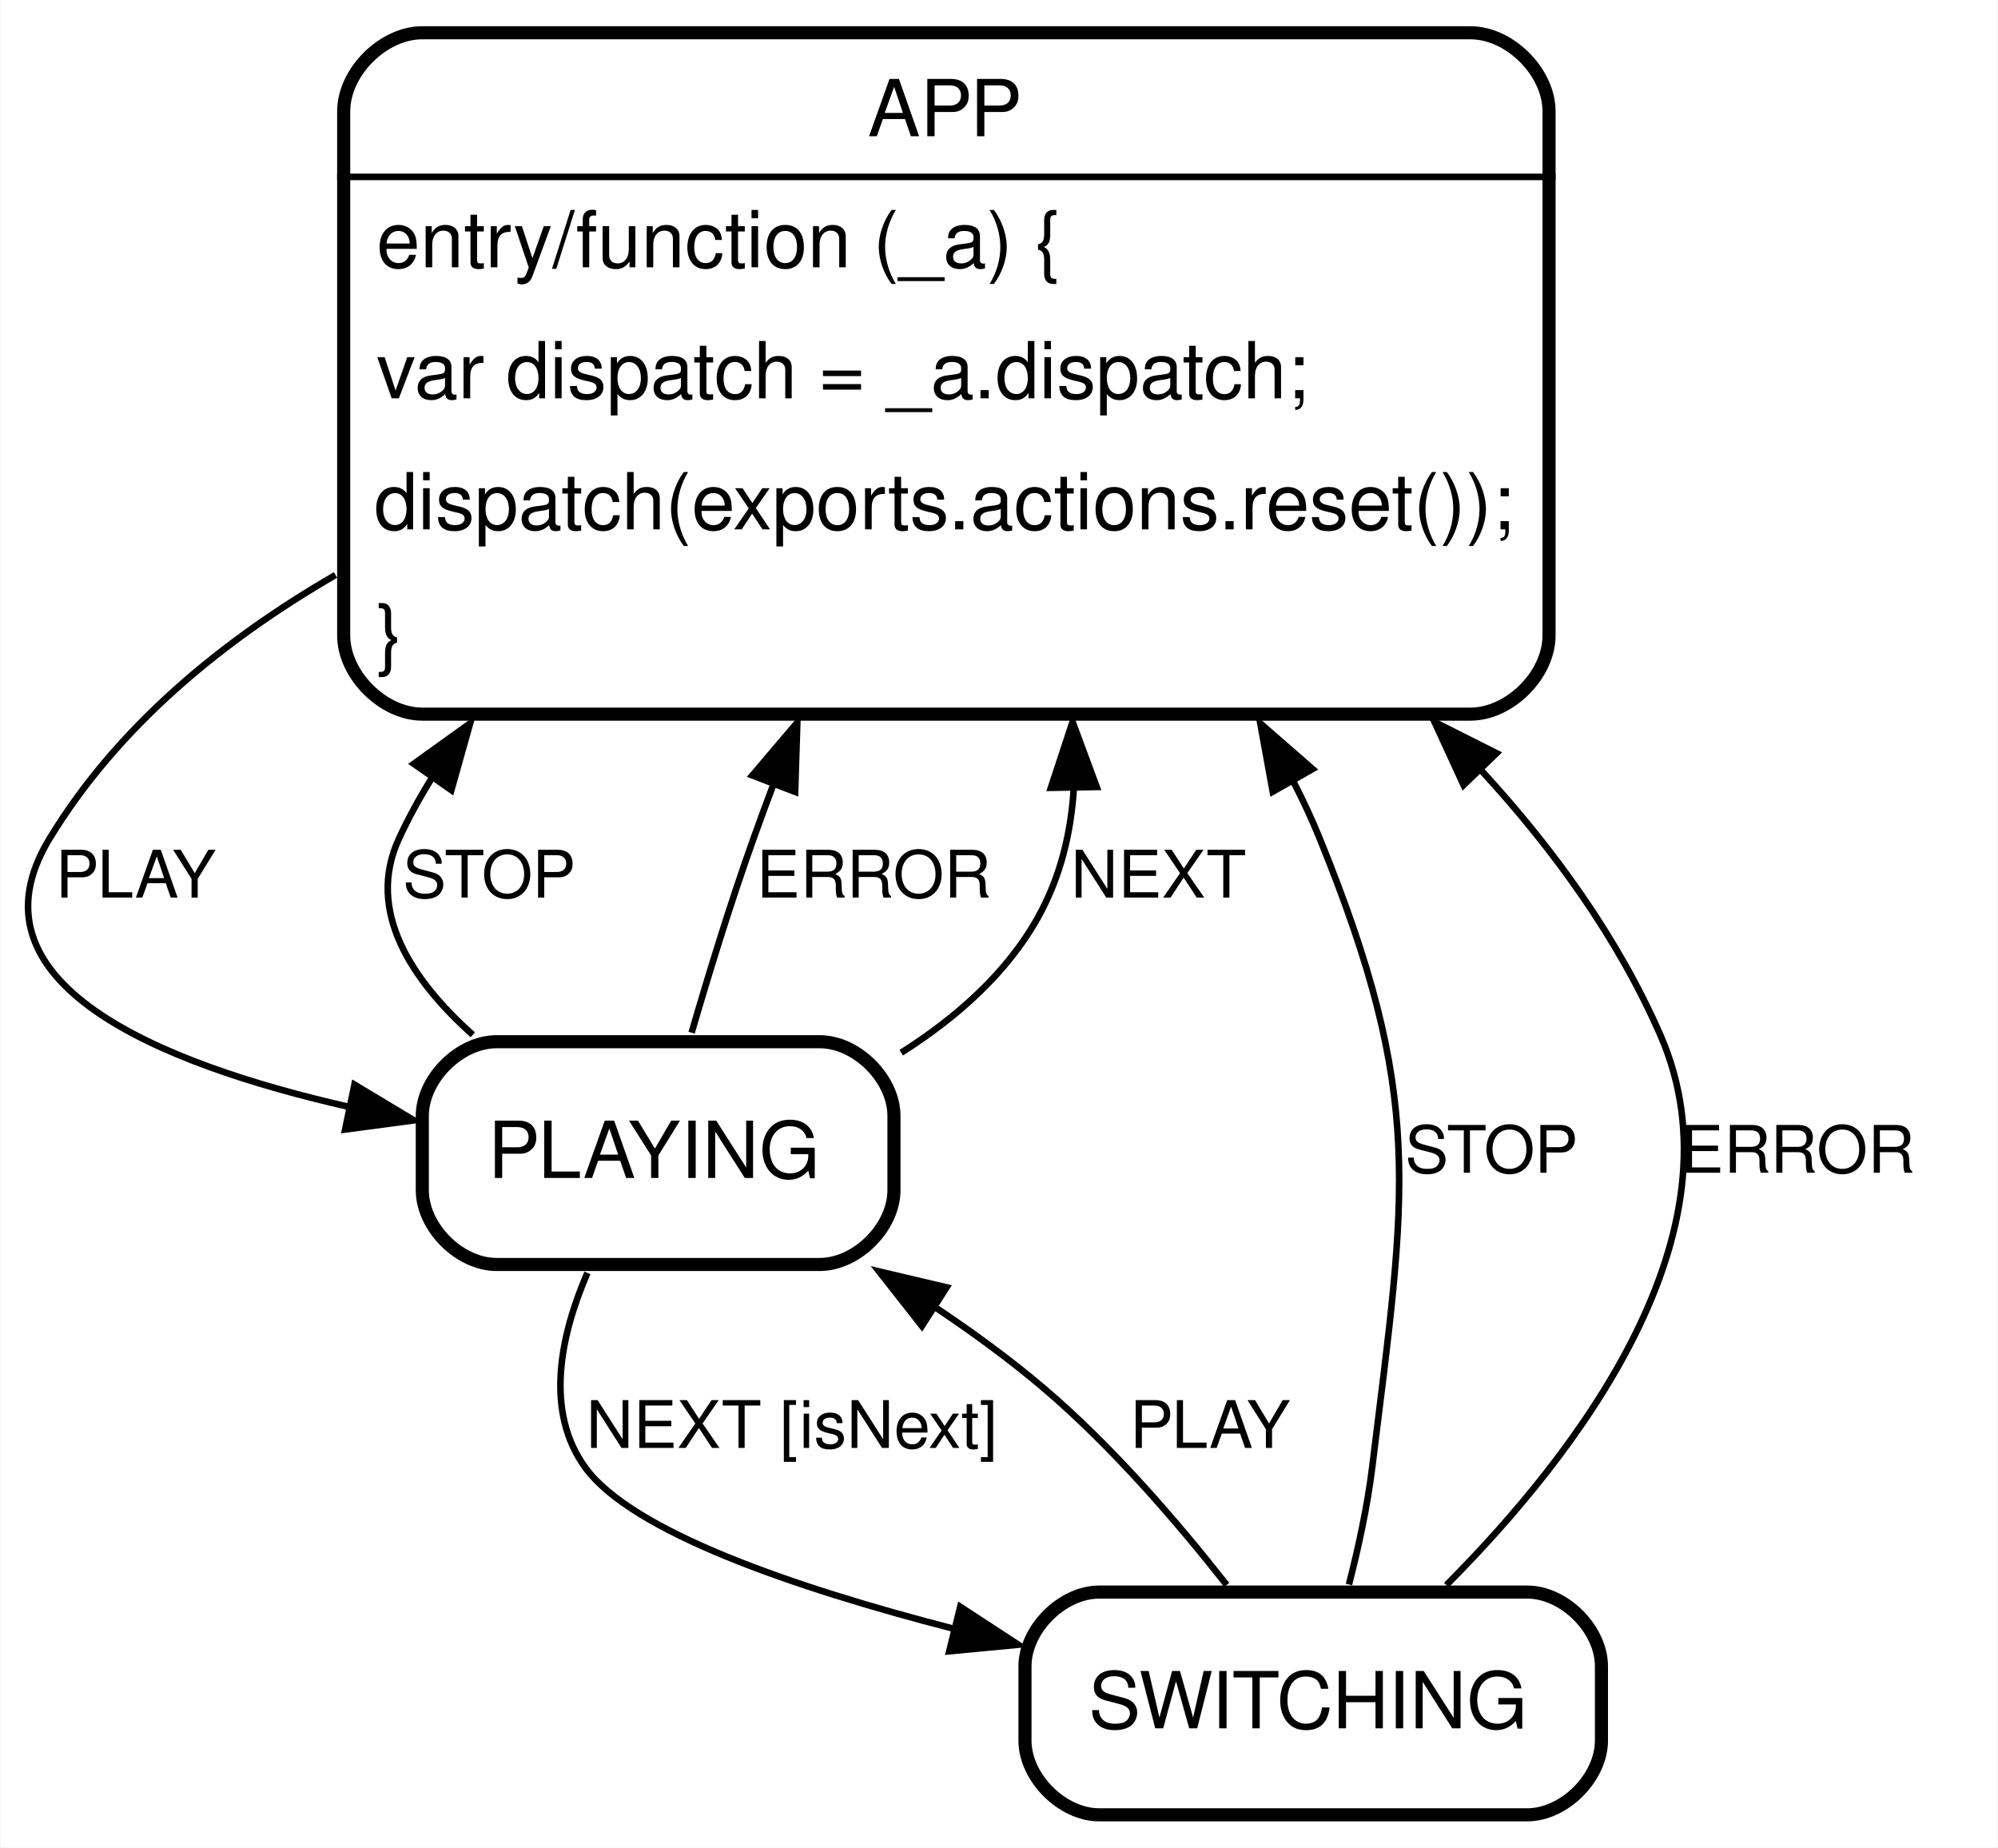
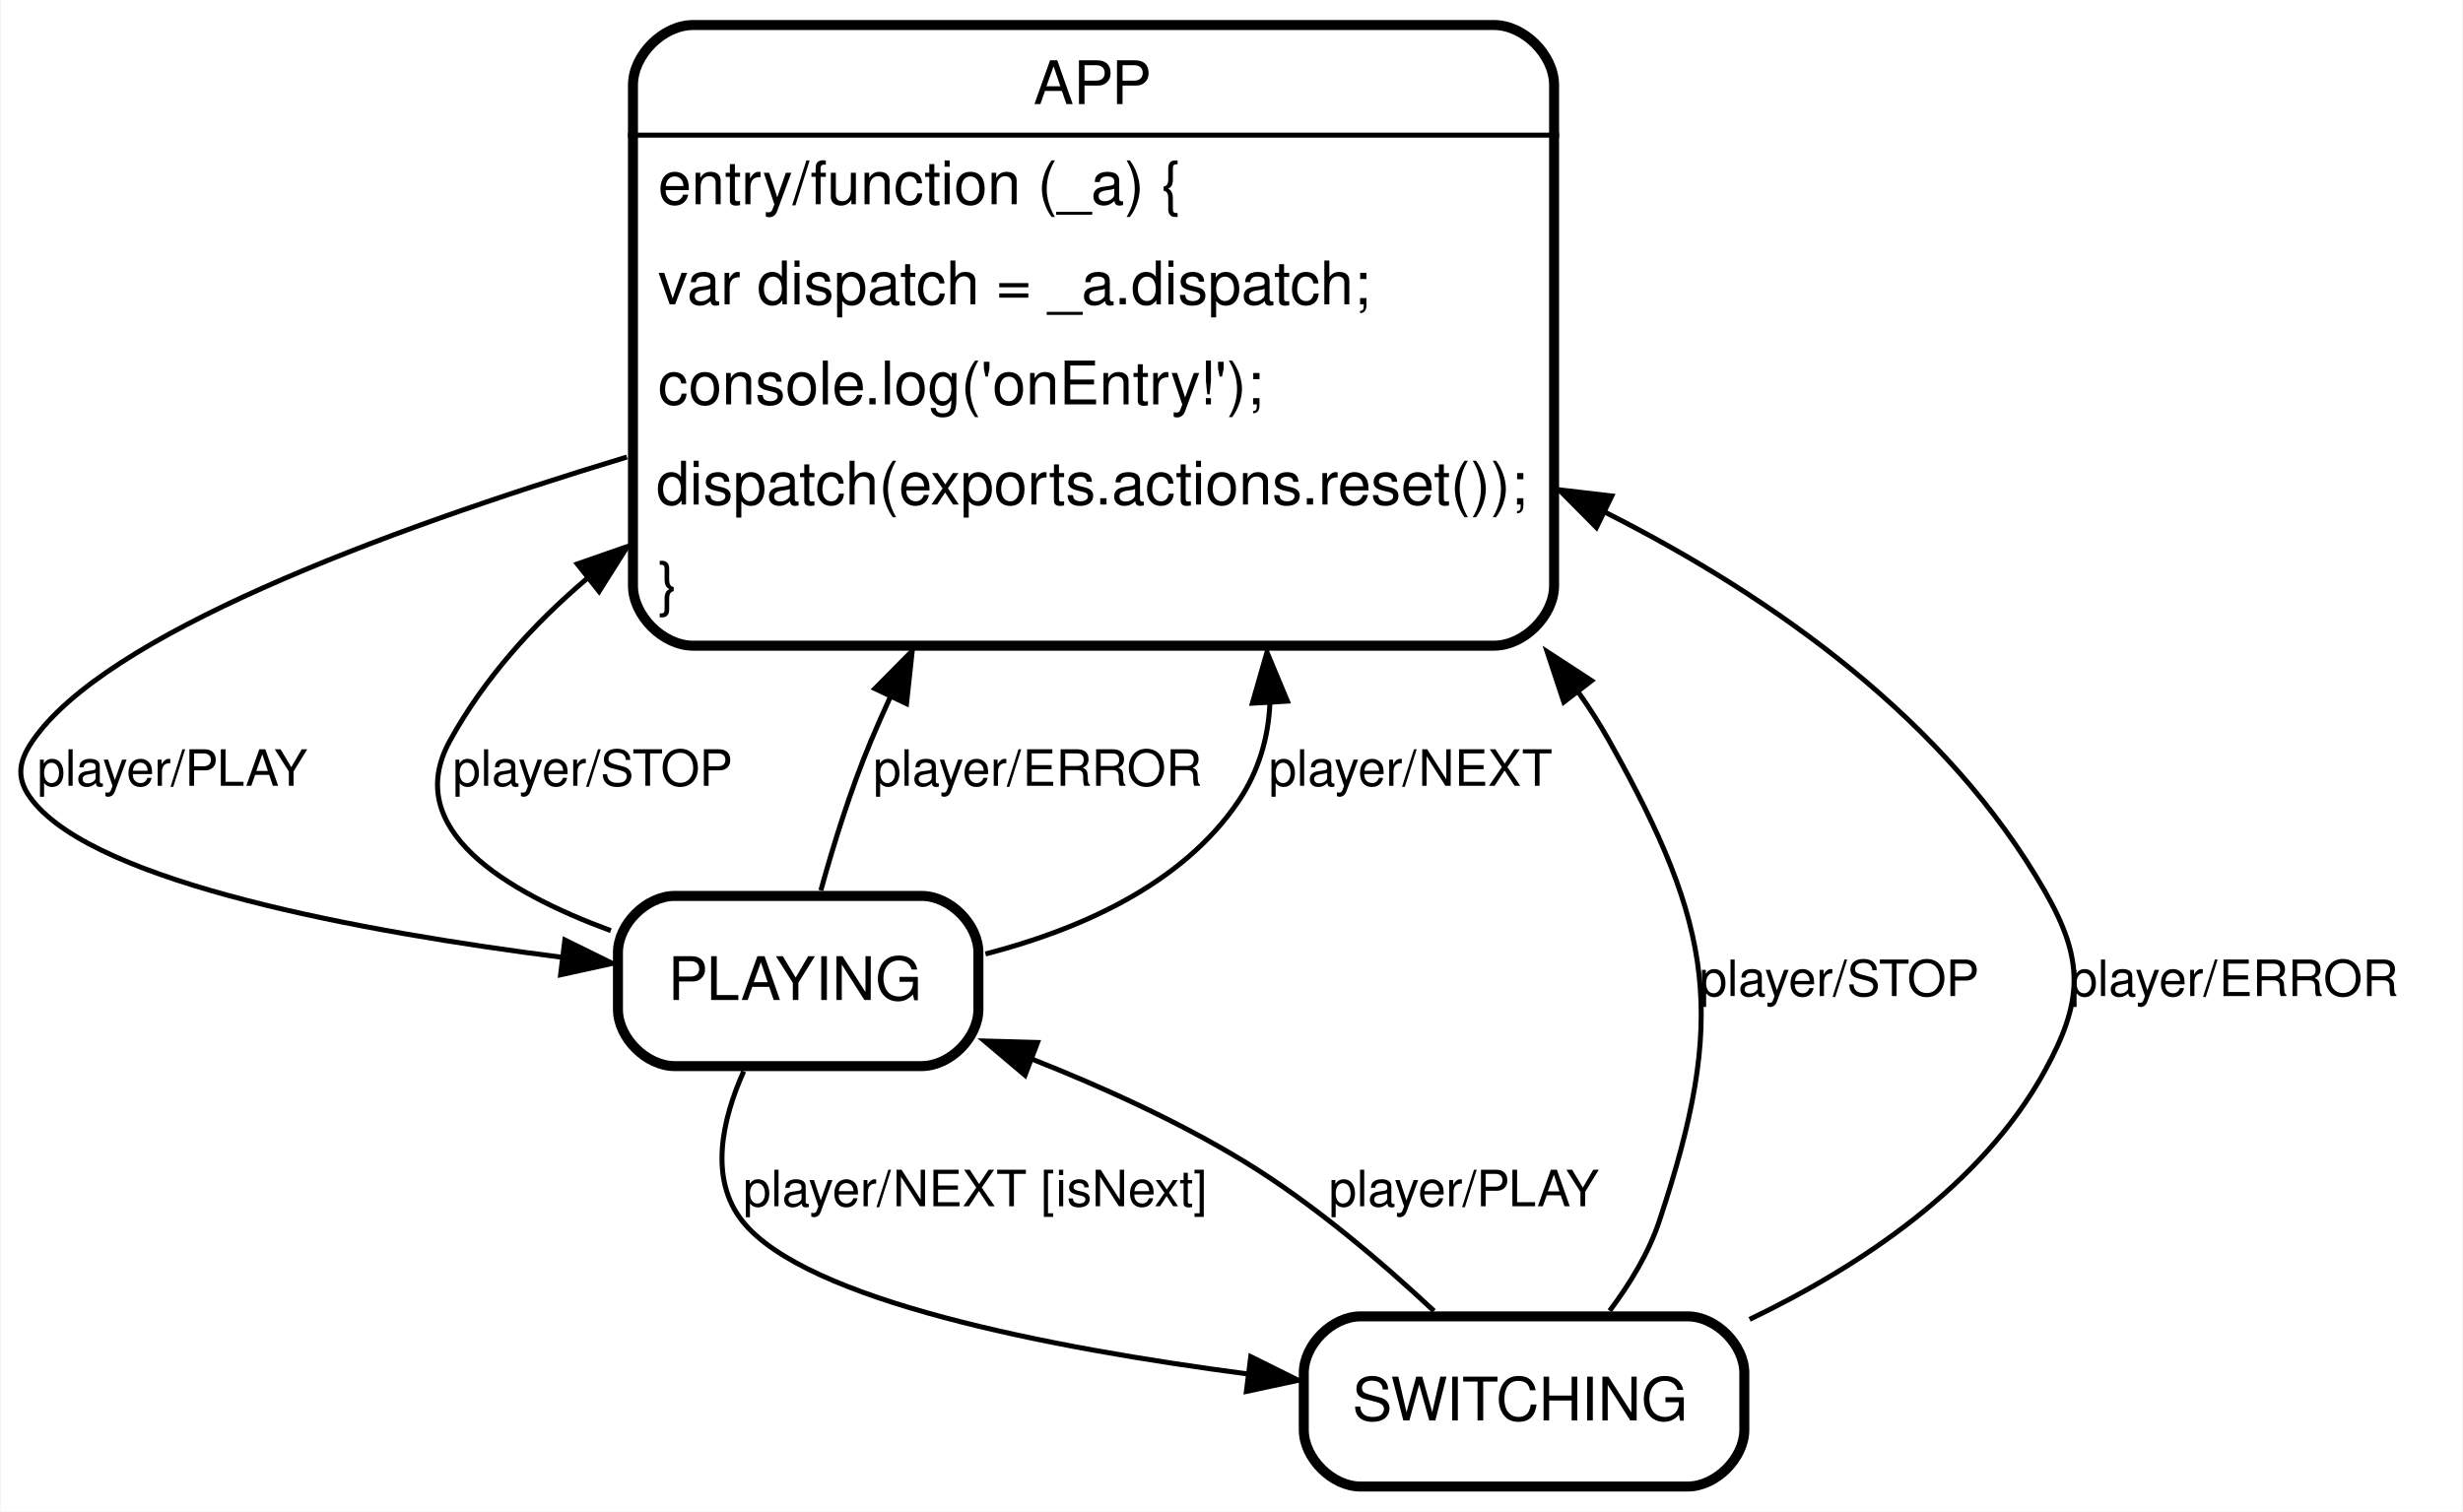
- <svg xmlns="http://www.w3.org/2000/svg" width="305pt" height="282pt" viewBox="0.00 0.00 304.82 282.00">
-   <g id="graph0" class="graph" transform="scale(1 1) rotate(0) translate(4 278)">
-     <polygon fill="#ffffff" stroke="transparent" points="-4,4 -4,-278 300.817,-278 300.817,4 -4,4" />
+ <svg xmlns="http://www.w3.org/2000/svg" width="492pt" height="302pt" viewBox="0.00 0.00 491.76 302.00">
+   <g id="graph0" class="graph" transform="scale(1 1) rotate(0) translate(4 298)">
+     <polygon fill="#ffffff" stroke="transparent" points="-4,4 -4,-298 487.764,-298 487.764,4 -4,4" />
    <g id="node1" class="node">
-       <polygon fill="#ffffff" stroke="transparent" stroke-width="2" points="233.375,-274 47.375,-274 47.375,-168 233.375,-168 233.375,-274" />
-       <text text-anchor="start" x="128.371" y="-257.2" font-family="Helvetica,sans-Serif" font-size="12.00" fill="#000000">APP</text>
-       <text text-anchor="start" x="53.375" y="-237.2" font-family="Helvetica,sans-Serif" font-size="12.00" fill="#000000">entry/function (_a) {</text>
-       <text text-anchor="start" x="53.375" y="-217.2" font-family="Helvetica,sans-Serif" font-size="12.00" fill="#000000">var dispatch = _a.dispatch;</text>
-       <text text-anchor="start" x="53.031" y="-197.2" font-family="Helvetica,sans-Serif" font-size="12.00" fill="#000000">dispatch(exports.actions.reset());</text>
-       <text text-anchor="start" x="53.375" y="-177.2" font-family="Helvetica,sans-Serif" font-size="12.00" fill="#000000">}</text>
-       <polygon fill="#000000" stroke="#000000" points="47.375,-251 47.375,-251 233.375,-251 233.375,-251 47.375,-251" />
-       <path fill="none" stroke="#000000" stroke-width="2" d="M60.375,-169C60.375,-169 220.375,-169 220.375,-169 226.375,-169 232.375,-175 232.375,-181 232.375,-181 232.375,-261 232.375,-261 232.375,-267 226.375,-273 220.375,-273 220.375,-273 60.375,-273 60.375,-273 54.375,-273 48.375,-267 48.375,-261 48.375,-261 48.375,-181 48.375,-181 48.375,-175 54.375,-169 60.375,-169" />
+       <polygon fill="#ffffff" stroke="transparent" stroke-width="2" points="307.318,-294 121.319,-294 121.319,-168 307.318,-168 307.318,-294" />
+       <text text-anchor="start" x="202.314" y="-277.2" font-family="Helvetica,sans-Serif" font-size="12.00" fill="#000000">APP</text>
+       <text text-anchor="start" x="127.319" y="-257.2" font-family="Helvetica,sans-Serif" font-size="12.00" fill="#000000">entry/function (_a) {</text>
+       <text text-anchor="start" x="127.319" y="-237.2" font-family="Helvetica,sans-Serif" font-size="12.00" fill="#000000">var dispatch = _a.dispatch;</text>
+       <text text-anchor="start" x="127.319" y="-217.2" font-family="Helvetica,sans-Serif" font-size="12.00" fill="#000000">console.log('onEntry!');</text>
+       <text text-anchor="start" x="126.975" y="-197.2" font-family="Helvetica,sans-Serif" font-size="12.00" fill="#000000">dispatch(exports.actions.reset());</text>
+       <text text-anchor="start" x="127.319" y="-177.2" font-family="Helvetica,sans-Serif" font-size="12.00" fill="#000000">}</text>
+       <polygon fill="#000000" stroke="#000000" points="121.319,-271 121.319,-271 307.318,-271 307.318,-271 121.319,-271" />
+       <path fill="none" stroke="#000000" stroke-width="2" d="M134.319,-169C134.319,-169 294.318,-169 294.318,-169 300.318,-169 306.318,-175 306.318,-181 306.318,-181 306.318,-281 306.318,-281 306.318,-287 300.318,-293 294.318,-293 294.318,-293 134.319,-293 134.319,-293 128.319,-293 122.319,-287 122.319,-281 122.319,-281 122.319,-181 122.319,-181 122.319,-175 128.319,-169 134.319,-169" />
    </g>
    <g id="node2" class="node">
-       <polygon fill="#ffffff" stroke="transparent" stroke-width="2" points="133.375,-120 59.375,-120 59.375,-84 133.375,-84 133.375,-120" />
-       <text text-anchor="start" x="70.369" y="-98.2" font-family="Helvetica,sans-Serif" font-size="12.00" fill="#000000">PLAYING</text>
-       <path fill="none" stroke="#000000" stroke-width="2" d="M71.709,-85C71.709,-85 121.042,-85 121.042,-85 126.709,-85 132.375,-90.667 132.375,-96.333 132.375,-96.333 132.375,-107.667 132.375,-107.667 132.375,-113.333 126.709,-119 121.042,-119 121.042,-119 71.709,-119 71.709,-119 66.042,-119 60.375,-113.333 60.375,-107.667 60.375,-107.667 60.375,-96.333 60.375,-96.333 60.375,-90.667 66.042,-85 71.709,-85" />
+       <polygon fill="#ffffff" stroke="transparent" stroke-width="2" points="192.319,-120 118.319,-120 118.319,-84 192.319,-84 192.319,-120" />
+       <text text-anchor="start" x="129.313" y="-98.2" font-family="Helvetica,sans-Serif" font-size="12.00" fill="#000000">PLAYING</text>
+       <path fill="none" stroke="#000000" stroke-width="2" d="M130.652,-85C130.652,-85 179.985,-85 179.985,-85 185.652,-85 191.319,-90.667 191.319,-96.333 191.319,-96.333 191.319,-107.667 191.319,-107.667 191.319,-113.333 185.652,-119 179.985,-119 179.985,-119 130.652,-119 130.652,-119 124.985,-119 119.319,-113.333 119.319,-107.667 119.319,-107.667 119.319,-96.333 119.319,-96.333 119.319,-90.667 124.985,-85 130.652,-85" />
    </g>
    <g id="edge1" class="edge">
-       <path fill="none" stroke="#000000" d="M47.131,-190.242C29.758,-180.182 13.833,-167.045 3.472,-150 -9.872,-128.048 19.921,-115.698 49.24,-109.043" />
-       <polygon fill="#000000" stroke="#000000" points="50.02,-112.456 59.101,-106.998 48.599,-105.601 50.02,-112.456" />
-       <text text-anchor="start" x="4.375" y="-141" font-family="Helvetica,sans-Serif" font-size="10.00" fill="#000000">PLAY   </text>
+       <path fill="none" stroke="#000000" d="M121.108,-206.687C71.136,-191.567 16.899,-171.047 2.412,-150 -.612,-145.607 -.899,-142.181 2.412,-138 15.456,-121.528 68.193,-111.843 108.115,-106.742" />
+       <polygon fill="#000000" stroke="#000000" points="108.711,-110.195 118.215,-105.513 107.865,-103.247 108.711,-110.195" />
+       <text text-anchor="start" x="3.318" y="-141" font-family="Helvetica,sans-Serif" font-size="10.00" fill="#000000">player/PLAY   </text>
    </g>
    <g id="edge2" class="edge">
-       <path fill="none" stroke="#000000" d="M68.084,-120.056C58.672,-128.463 51.734,-139.023 56.812,-150 58.296,-153.207 60.004,-156.323 61.895,-159.343" />
-       <polygon fill="#000000" stroke="#000000" points="59.075,-161.417 67.68,-167.598 64.808,-157.4 59.075,-161.417" />
-       <text text-anchor="start" x="57.375" y="-141" font-family="Helvetica,sans-Serif" font-size="10.00" fill="#000000">STOP   </text>
+       <path fill="none" stroke="#000000" d="M117.901,-112.064C96.644,-119.89 76.038,-132.4 85.751,-150 92.573,-162.36 102.16,-173.091 113.058,-182.336" />
+       <polygon fill="#000000" stroke="#000000" points="111.198,-185.328 121.205,-188.806 115.551,-179.846 111.198,-185.328" />
+       <text text-anchor="start" x="86.319" y="-141" font-family="Helvetica,sans-Serif" font-size="10.00" fill="#000000">player/STOP   </text>
    </g>
    <g id="edge3" class="edge">
-       <path fill="none" stroke="#000000" d="M101.486,-120.373C104.106,-129.372 107.47,-140.326 110.933,-150 111.903,-152.709 112.918,-155.465 113.965,-158.242" />
-       <polygon fill="#000000" stroke="#000000" points="110.756,-159.649 117.62,-167.72 117.287,-157.13 110.756,-159.649" />
-       <text text-anchor="start" x="111.375" y="-141" font-family="Helvetica,sans-Serif" font-size="10.00" fill="#000000">ERROR   </text>
+       <path fill="none" stroke="#000000" d="M159.847,-120.092C162.37,-129.219 165.821,-140.368 169.873,-150 171.077,-152.865 172.355,-155.76 173.686,-158.664" />
+       <polygon fill="#000000" stroke="#000000" points="170.645,-160.419 178.101,-167.946 176.966,-157.412 170.645,-160.419" />
+       <text text-anchor="start" x="170.319" y="-141" font-family="Helvetica,sans-Serif" font-size="10.00" fill="#000000">player/ERROR   </text>
    </g>
    <g id="edge5" class="edge">
-       <path fill="none" stroke="#000000" d="M133.487,-117.324C141.815,-122.597 149.593,-129.404 154.375,-138 157.764,-144.092 159.404,-150.795 159.829,-157.671" />
-       <polygon fill="#000000" stroke="#000000" points="156.327,-157.755 159.644,-167.817 163.325,-157.882 156.327,-157.755" />
-       <text text-anchor="start" x="159.375" y="-141" font-family="Helvetica,sans-Serif" font-size="10.00" fill="#000000">NEXT   </text>
+       <path fill="none" stroke="#000000" d="M192.732,-107.404C211.245,-112.174 232.002,-121.143 243.319,-138 247.372,-144.038 249.246,-150.671 249.557,-157.53" />
+       <polygon fill="#000000" stroke="#000000" points="246.053,-157.511 248.968,-167.696 253.041,-157.916 246.053,-157.511" />
+       <text text-anchor="start" x="249.319" y="-141" font-family="Helvetica,sans-Serif" font-size="10.00" fill="#000000">player/NEXT   </text>
    </g>
    <g id="node3" class="node">
-       <polygon fill="#ffffff" stroke="transparent" stroke-width="2" points="241.375,-36 151.375,-36 151.375,0 241.375,0 241.375,-36" />
-       <text text-anchor="start" x="162.049" y="-14.2" font-family="Helvetica,sans-Serif" font-size="12.00" fill="#000000">SWITCHING</text>
-       <path fill="none" stroke="#000000" stroke-width="2" d="M163.709,-1C163.709,-1 229.042,-1 229.042,-1 234.709,-1 240.375,-6.667 240.375,-12.333 240.375,-12.333 240.375,-23.667 240.375,-23.667 240.375,-29.333 234.709,-35 229.042,-35 229.042,-35 163.709,-35 163.709,-35 158.042,-35 152.375,-29.333 152.375,-23.667 152.375,-23.667 152.375,-12.333 152.375,-12.333 152.375,-6.667 158.042,-1 163.709,-1" />
+       <polygon fill="#ffffff" stroke="transparent" stroke-width="2" points="345.318,-36 255.319,-36 255.319,0 345.318,0 345.318,-36" />
+       <text text-anchor="start" x="265.992" y="-14.2" font-family="Helvetica,sans-Serif" font-size="12.00" fill="#000000">SWITCHING</text>
+       <path fill="none" stroke="#000000" stroke-width="2" d="M267.652,-1C267.652,-1 332.985,-1 332.985,-1 338.652,-1 344.318,-6.667 344.318,-12.333 344.318,-12.333 344.318,-23.667 344.318,-23.667 344.318,-29.333 338.652,-35 332.985,-35 332.985,-35 267.652,-35 267.652,-35 261.985,-35 256.318,-29.333 256.318,-23.667 256.318,-23.667 256.318,-12.333 256.318,-12.333 256.318,-6.667 261.985,-1 267.652,-1" />
    </g>
    <g id="edge4" class="edge">
-       <path fill="none" stroke="#000000" d="M85.581,-83.718C81.434,-74.108 79.021,-62.578 85.259,-54 92.387,-44.198 117.083,-35.701 141.388,-29.427" />
-       <polygon fill="#000000" stroke="#000000" points="142.496,-32.759 151.365,-26.963 140.817,-25.963 142.496,-32.759" />
-       <text text-anchor="start" x="85.375" y="-57" font-family="Helvetica,sans-Serif" font-size="10.00" fill="#000000">NEXT [isNext]   </text>
+       <path fill="none" stroke="#000000" d="M144.437,-83.962C140.077,-74.194 137.488,-62.434 144.198,-54 156.784,-38.182 205.405,-28.721 245.085,-23.497" />
+       <polygon fill="#000000" stroke="#000000" points="245.727,-26.944 255.214,-22.228 244.856,-19.998 245.727,-26.944" />
+       <text text-anchor="start" x="144.319" y="-57" font-family="Helvetica,sans-Serif" font-size="10.00" fill="#000000">player/NEXT [isNext]   </text>
    </g>
    <g id="edge6" class="edge">
-       <path fill="none" stroke="#000000" d="M201.832,-36.151C203.285,-41.814 204.651,-48.117 205.375,-54 210.607,-96.494 213.483,-110.331 197.375,-150 196.194,-152.909 194.853,-155.793 193.385,-158.64" />
-       <polygon fill="#000000" stroke="#000000" points="190.198,-157.163 188.298,-167.586 196.283,-160.623 190.198,-157.163" />
-       <text text-anchor="start" x="210.375" y="-99" font-family="Helvetica,sans-Serif" font-size="10.00" fill="#000000">STOP   </text>
+       <path fill="none" stroke="#000000" d="M317.414,-36.109C321.45,-41.472 325.194,-47.626 327.318,-54 340.884,-94.696 338.314,-112.592 317.318,-150 315.455,-153.32 313.396,-156.552 311.173,-159.693" />
+       <polygon fill="#000000" stroke="#000000" points="308.262,-157.737 304.932,-167.795 313.807,-162.008 308.262,-157.737" />
+       <text text-anchor="start" x="335.318" y="-99" font-family="Helvetica,sans-Serif" font-size="10.00" fill="#000000">player/STOP   </text>
    </g>
    <g id="edge7" class="edge">
-       <path fill="none" stroke="#000000" d="M216.7,-36.064C236.726,-56.174 262.553,-89.824 249.375,-120 242.92,-134.782 233.116,-148.368 221.984,-160.461" />
-       <polygon fill="#000000" stroke="#000000" points="219.33,-158.171 214.9,-167.795 224.365,-163.034 219.33,-158.171" />
-       <text text-anchor="start" x="252.375" y="-99" font-family="Helvetica,sans-Serif" font-size="10.00" fill="#000000">ERROR   </text>
+       <path fill="none" stroke="#000000" d="M345.372,-34.398C367.342,-44.945 391.698,-61.044 404.318,-84 412.027,-98.021 412.283,-106.123 404.318,-120 384.854,-153.913 350.582,-178.452 316.454,-195.691" />
+       <polygon fill="#000000" stroke="#000000" points="314.778,-192.615 307.319,-200.14 317.842,-198.908 314.778,-192.615" />
+       <text text-anchor="start" x="409.318" y="-99" font-family="Helvetica,sans-Serif" font-size="10.00" fill="#000000">player/ERROR   </text>
    </g>
    <g id="edge8" class="edge">
-       <path fill="none" stroke="#000000" d="M183.164,-36.093C175.66,-45.647 165.718,-57.184 155.375,-66 150.221,-70.393 144.472,-74.599 138.641,-78.486" />
-       <polygon fill="#000000" stroke="#000000" points="136.645,-75.608 130.099,-83.939 140.411,-81.509 136.645,-75.608" />
-       <text text-anchor="start" x="168.375" y="-57" font-family="Helvetica,sans-Serif" font-size="10.00" fill="#000000">PLAY   </text>
+       <path fill="none" stroke="#000000" d="M282.326,-36.076C271.884,-45.856 258.103,-57.615 244.319,-66 231.244,-73.953 216.101,-80.832 202.053,-86.384" />
+       <polygon fill="#000000" stroke="#000000" points="200.638,-83.178 192.542,-90.013 203.133,-89.718 200.638,-83.178" />
+       <text text-anchor="start" x="261.318" y="-57" font-family="Helvetica,sans-Serif" font-size="10.00" fill="#000000">player/PLAY   </text>
    </g>
  </g>
</svg>
